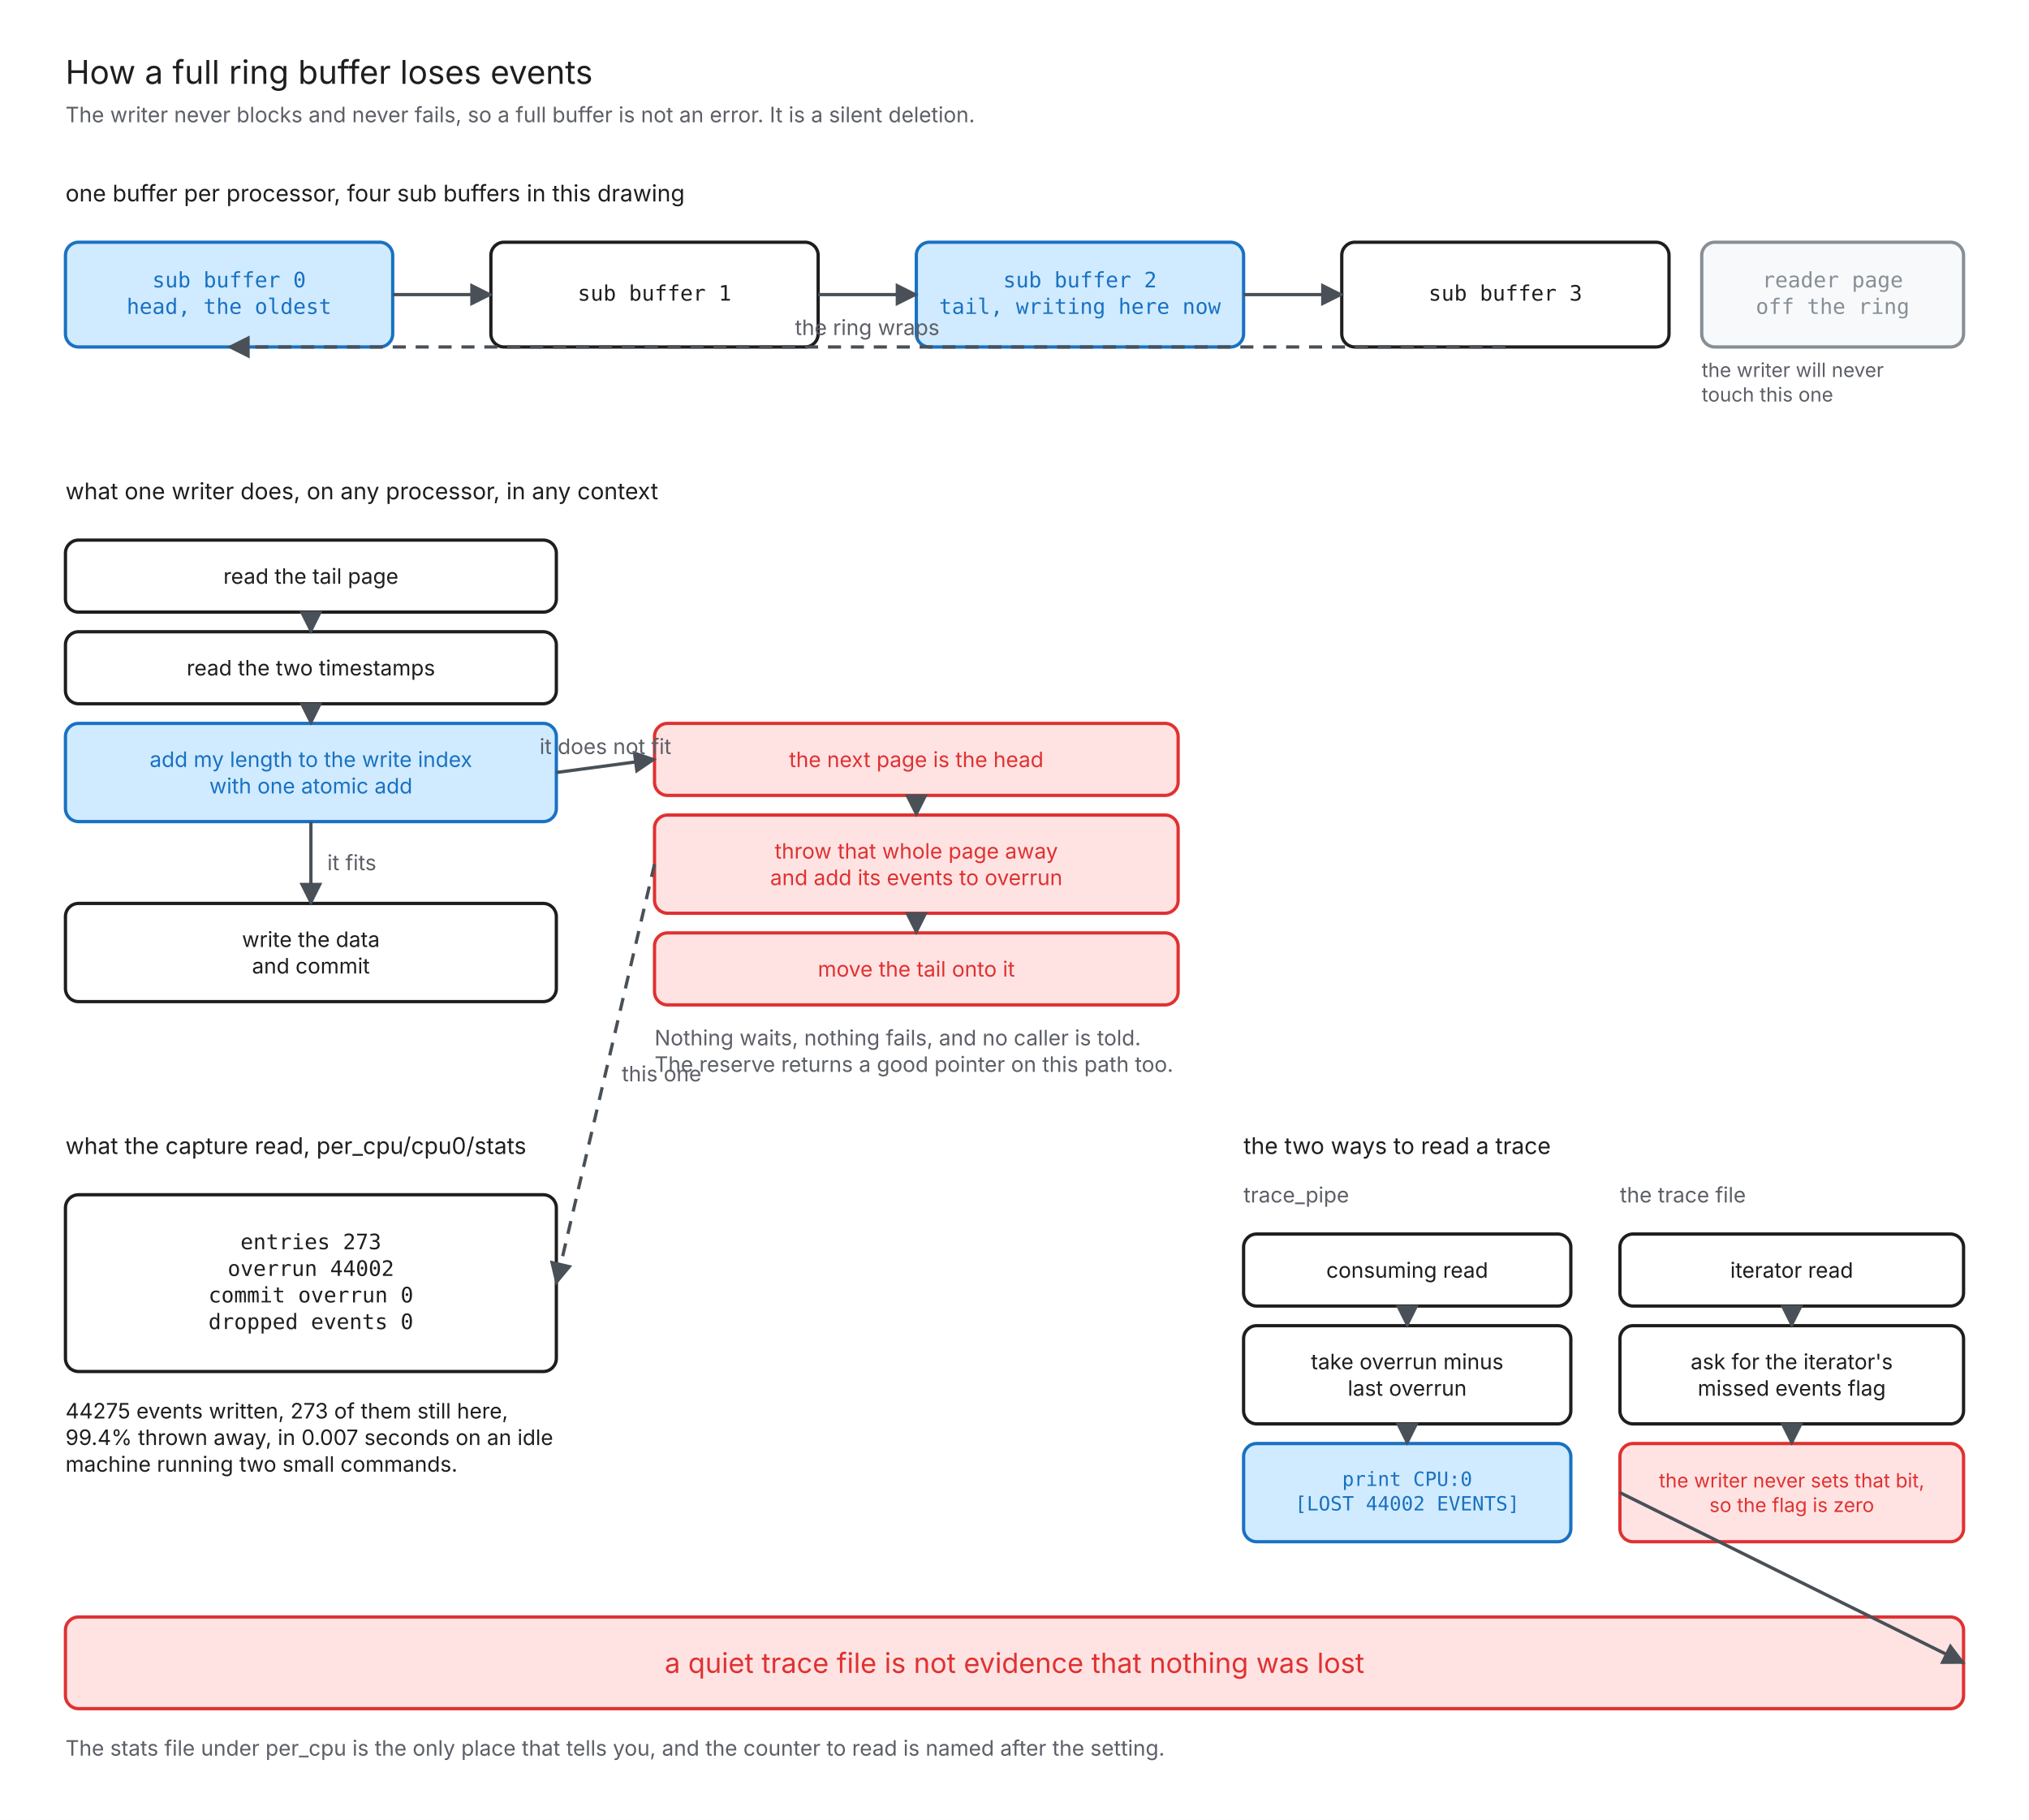
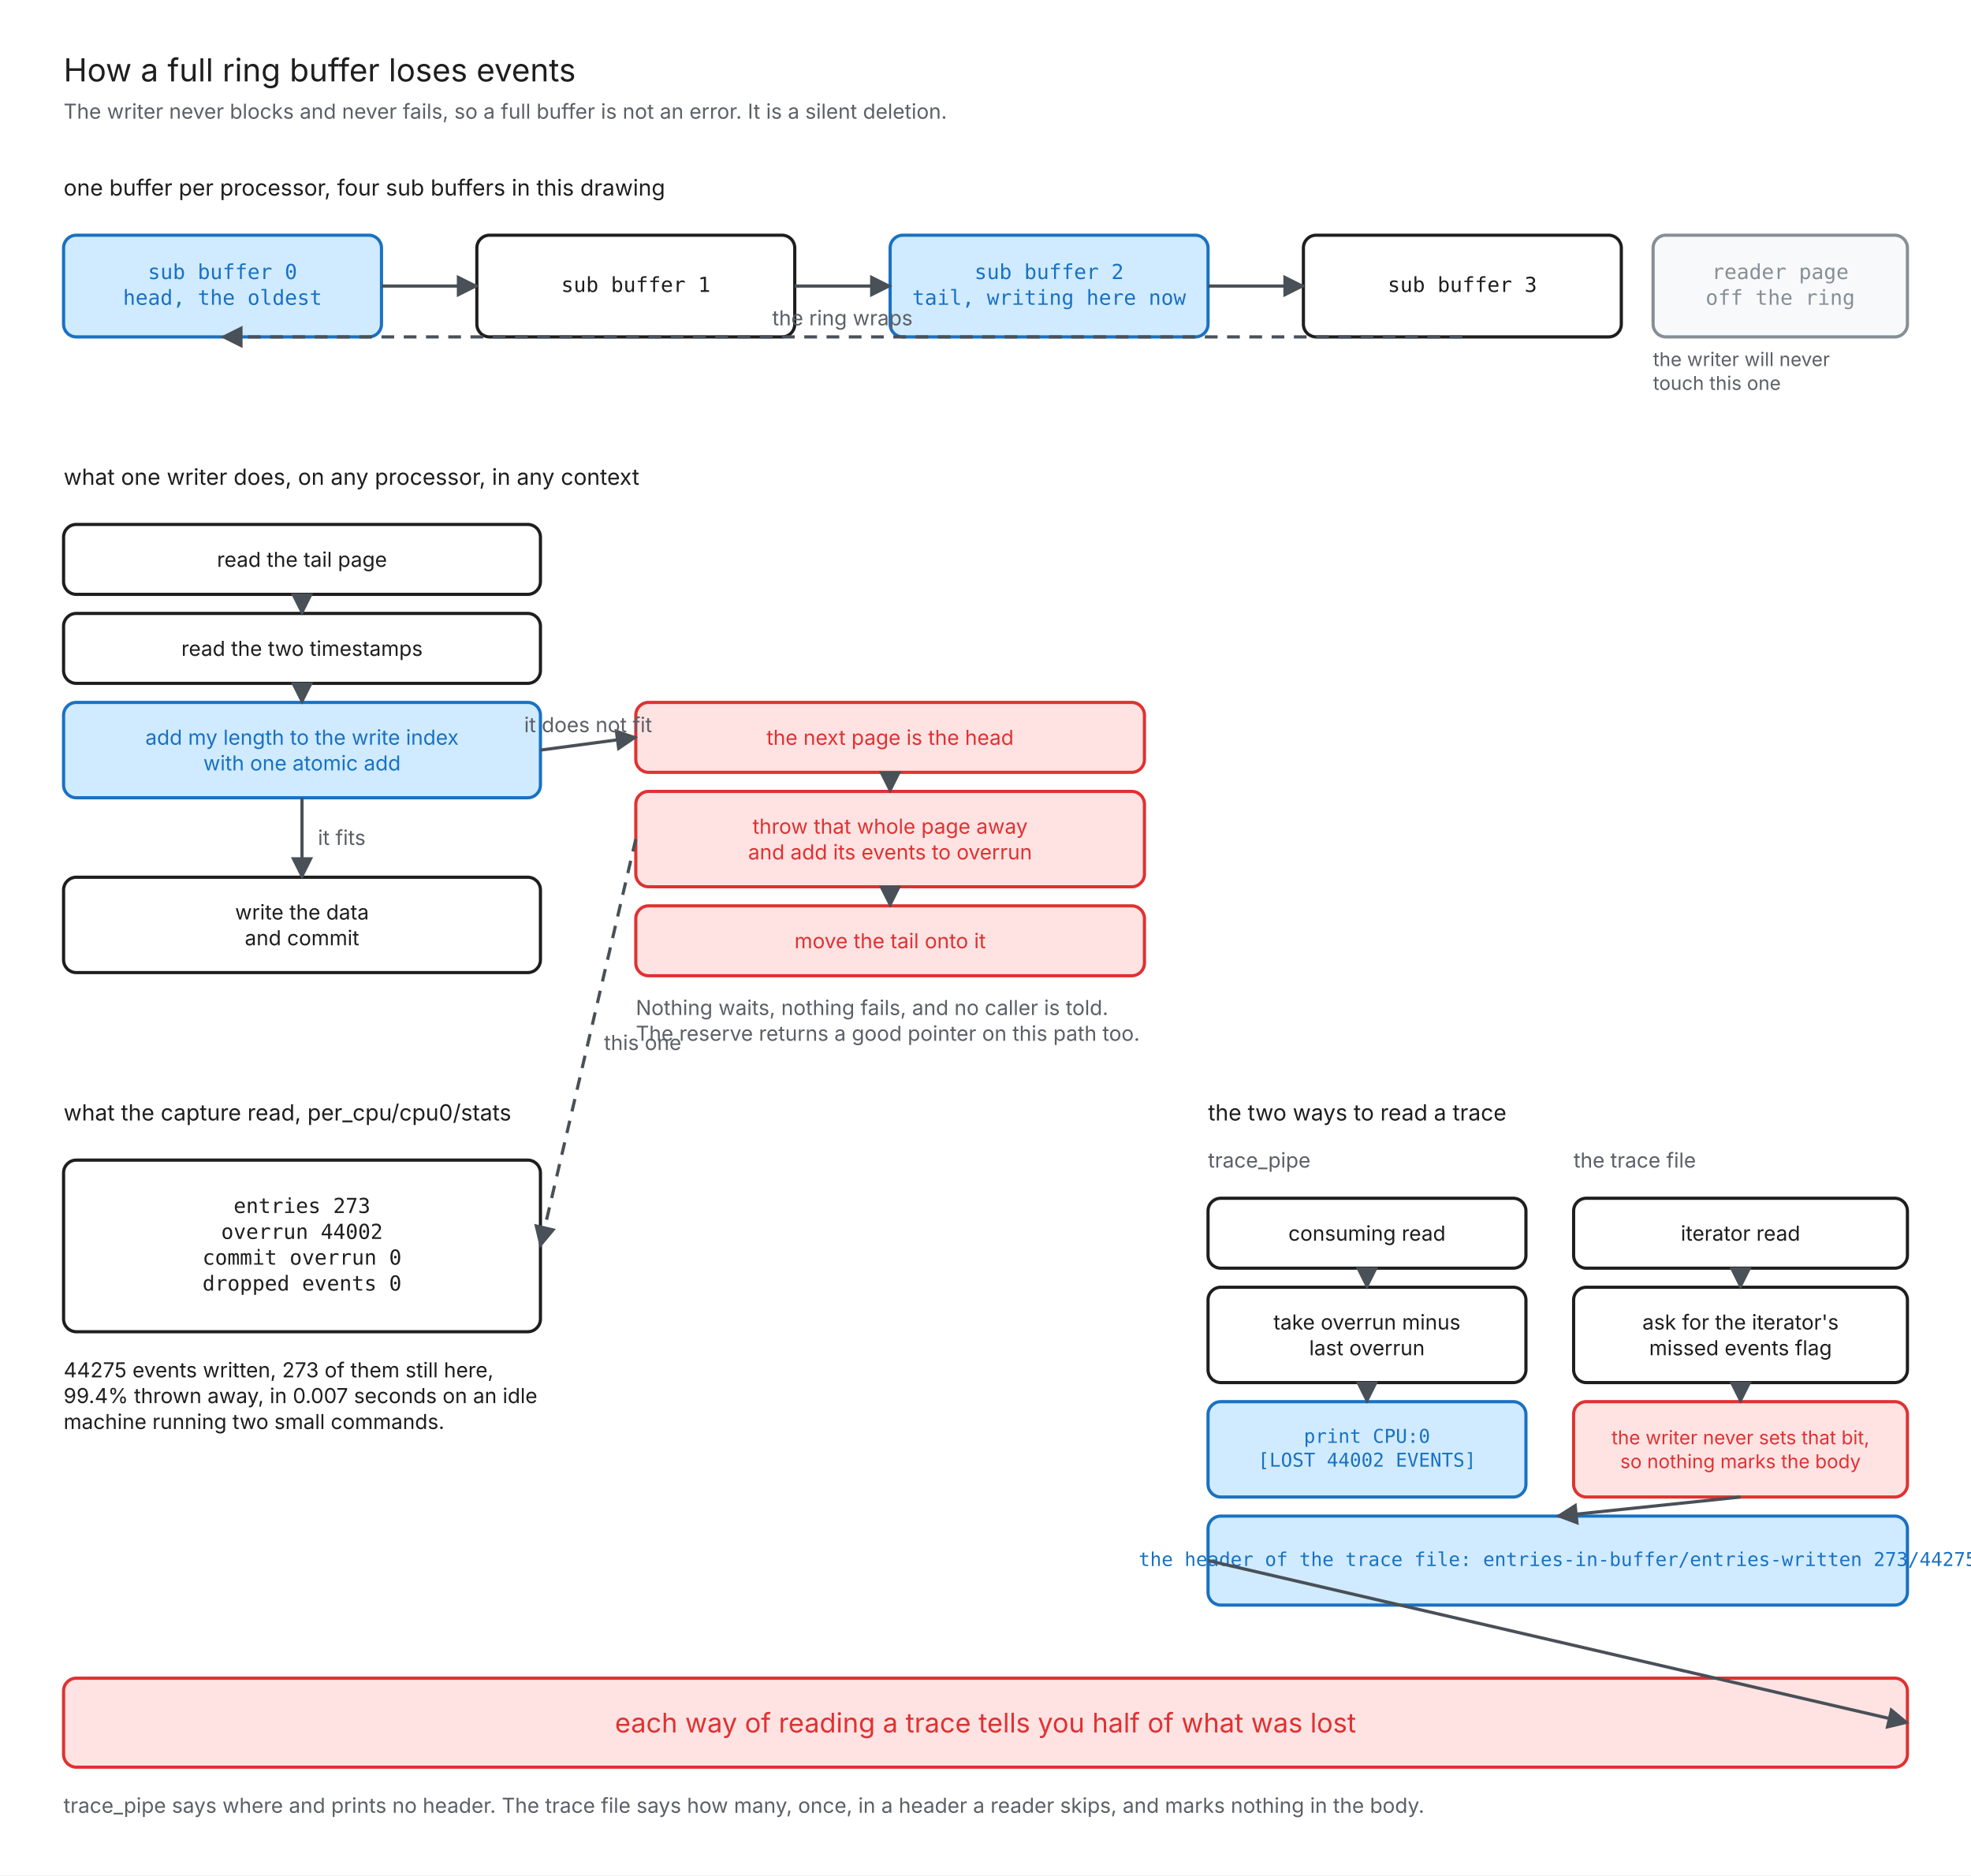
- <svg xmlns="http://www.w3.org/2000/svg" viewBox="0 0 1240 1112" width="1240" height="1112" role="img" aria-label="How a full ring buffer loses events">
+ <svg xmlns="http://www.w3.org/2000/svg" viewBox="0 0 1240 1180" width="1240" height="1180" role="img" aria-label="How a full ring buffer loses events">
  <defs>
    <marker id="head" viewBox="0 0 10 10" refX="9" refY="5" markerWidth="7" markerHeight="7" orient="auto-start-reverse">
      <path d="M 0 0 L 10 5 L 0 10 z" fill="#495057" />
    </marker>
  </defs>
  <rect width="100%" height="100%" fill="#ffffff" />
  <text x="40.0" y="44.0" font-family="Inter, Segoe UI, Helvetica, Arial, sans-serif" font-size="20.0" fill="#1e1e1e" text-anchor="start" dominant-baseline="middle">How a full ring buffer loses events</text>
  <text x="40.0" y="70.0" font-family="Inter, Segoe UI, Helvetica, Arial, sans-serif" font-size="13.0" fill="#5c5f66" text-anchor="start" dominant-baseline="middle">The writer never blocks and never fails, so a full buffer is not an error. It is a silent deletion.</text>
  <text x="40.0" y="118.0" font-family="Inter, Segoe UI, Helvetica, Arial, sans-serif" font-size="14.0" fill="#1e1e1e" text-anchor="start" dominant-baseline="middle">one buffer per processor, four sub buffers in this drawing</text>
  <rect x="40.0" y="148.0" width="200.0" height="64.0" rx="8" fill="#d0ebff" stroke="#1971c2" stroke-width="2" />
  <text x="140.0" y="171.9" font-family="SFMono-Regular, Menlo, Consolas, monospace" font-size="13.0" fill="#1971c2" text-anchor="middle" dominant-baseline="middle">sub buffer 0</text>
  <text x="140.0" y="188.1" font-family="SFMono-Regular, Menlo, Consolas, monospace" font-size="13.0" fill="#1971c2" text-anchor="middle" dominant-baseline="middle">head, the oldest</text>
  <rect x="300.0" y="148.0" width="200.0" height="64.0" rx="8" fill="none" stroke="#1e1e1e" stroke-width="2" />
  <text x="400.0" y="180.0" font-family="SFMono-Regular, Menlo, Consolas, monospace" font-size="13.0" fill="#1e1e1e" text-anchor="middle" dominant-baseline="middle">sub buffer 1</text>
  <rect x="560.0" y="148.0" width="200.0" height="64.0" rx="8" fill="#d0ebff" stroke="#1971c2" stroke-width="2" />
  <text x="660.0" y="171.9" font-family="SFMono-Regular, Menlo, Consolas, monospace" font-size="13.0" fill="#1971c2" text-anchor="middle" dominant-baseline="middle">sub buffer 2</text>
  <text x="660.0" y="188.1" font-family="SFMono-Regular, Menlo, Consolas, monospace" font-size="13.0" fill="#1971c2" text-anchor="middle" dominant-baseline="middle">tail, writing here now</text>
  <rect x="820.0" y="148.0" width="200.0" height="64.0" rx="8" fill="none" stroke="#1e1e1e" stroke-width="2" />
  <text x="920.0" y="180.0" font-family="SFMono-Regular, Menlo, Consolas, monospace" font-size="13.0" fill="#1e1e1e" text-anchor="middle" dominant-baseline="middle">sub buffer 3</text>
  <rect x="1040.0" y="148.0" width="160.0" height="64.0" rx="8" fill="#f8f9fa" stroke="#868e96" stroke-width="2" />
  <text x="1120.0" y="171.9" font-family="SFMono-Regular, Menlo, Consolas, monospace" font-size="13.0" fill="#868e96" text-anchor="middle" dominant-baseline="middle">reader page</text>
  <text x="1120.0" y="188.1" font-family="SFMono-Regular, Menlo, Consolas, monospace" font-size="13.0" fill="#868e96" text-anchor="middle" dominant-baseline="middle">off the ring</text>
  <line x1="240.0" y1="180.0" x2="300.0" y2="180.0" stroke="#495057" stroke-width="2" marker-end="url(#head)" />
  <line x1="500.0" y1="180.0" x2="560.0" y2="180.0" stroke="#495057" stroke-width="2" marker-end="url(#head)" />
  <line x1="760.0" y1="180.0" x2="820.0" y2="180.0" stroke="#495057" stroke-width="2" marker-end="url(#head)" />
  <line x1="920.0" y1="212.0" x2="140.0" y2="212.0" stroke="#495057" stroke-width="2" stroke-dasharray="8 6" marker-end="url(#head)" />
  <text x="530.0" y="200.0" font-family="Inter, Segoe UI, Helvetica, Arial, sans-serif" font-size="13.0" fill="#5c5f66" text-anchor="middle" dominant-baseline="middle">the ring wraps</text>
  <text x="1040.0" y="226.0" font-family="Inter, Segoe UI, Helvetica, Arial, sans-serif" font-size="12.0" fill="#5c5f66" text-anchor="start" dominant-baseline="middle">the writer will never</text>
  <text x="1040.0" y="241.0" font-family="Inter, Segoe UI, Helvetica, Arial, sans-serif" font-size="12.0" fill="#5c5f66" text-anchor="start" dominant-baseline="middle">touch this one</text>
  <text x="40.0" y="300.0" font-family="Inter, Segoe UI, Helvetica, Arial, sans-serif" font-size="14.0" fill="#1e1e1e" text-anchor="start" dominant-baseline="middle">what one writer does, on any processor, in any context</text>
  <rect x="40.0" y="330.0" width="300.0" height="44.0" rx="8" fill="none" stroke="#1e1e1e" stroke-width="2" />
  <text x="190.0" y="352.0" font-family="Inter, Segoe UI, Helvetica, Arial, sans-serif" font-size="13.0" fill="#1e1e1e" text-anchor="middle" dominant-baseline="middle">read the tail page</text>
  <rect x="40.0" y="386.0" width="300.0" height="44.0" rx="8" fill="none" stroke="#1e1e1e" stroke-width="2" />
  <text x="190.0" y="408.0" font-family="Inter, Segoe UI, Helvetica, Arial, sans-serif" font-size="13.0" fill="#1e1e1e" text-anchor="middle" dominant-baseline="middle">read the two timestamps</text>
  <rect x="40.0" y="442.0" width="300.0" height="60.0" rx="8" fill="#d0ebff" stroke="#1971c2" stroke-width="2" />
  <text x="190.0" y="463.9" font-family="Inter, Segoe UI, Helvetica, Arial, sans-serif" font-size="13.0" fill="#1971c2" text-anchor="middle" dominant-baseline="middle">add my length to the write index</text>
  <text x="190.0" y="480.1" font-family="Inter, Segoe UI, Helvetica, Arial, sans-serif" font-size="13.0" fill="#1971c2" text-anchor="middle" dominant-baseline="middle">with one atomic add</text>
  <line x1="190.0" y1="374.0" x2="190.0" y2="386.0" stroke="#495057" stroke-width="2" marker-end="url(#head)" />
  <line x1="190.0" y1="430.0" x2="190.0" y2="442.0" stroke="#495057" stroke-width="2" marker-end="url(#head)" />
  <rect x="40.0" y="552.0" width="300.0" height="60.0" rx="8" fill="none" stroke="#1e1e1e" stroke-width="2" />
  <text x="190.0" y="573.9" font-family="Inter, Segoe UI, Helvetica, Arial, sans-serif" font-size="13.0" fill="#1e1e1e" text-anchor="middle" dominant-baseline="middle">write the data</text>
  <text x="190.0" y="590.1" font-family="Inter, Segoe UI, Helvetica, Arial, sans-serif" font-size="13.0" fill="#1e1e1e" text-anchor="middle" dominant-baseline="middle">and commit</text>
  <line x1="190.0" y1="502.0" x2="190.0" y2="552.0" stroke="#495057" stroke-width="2" marker-end="url(#head)" />
  <text x="200.0" y="527.0" font-family="Inter, Segoe UI, Helvetica, Arial, sans-serif" font-size="13.0" fill="#5c5f66" text-anchor="start" dominant-baseline="middle">it fits</text>
  <rect x="400.0" y="442.0" width="320.0" height="44.0" rx="8" fill="#ffe3e3" stroke="#e03131" stroke-width="2" />
  <text x="560.0" y="464.0" font-family="Inter, Segoe UI, Helvetica, Arial, sans-serif" font-size="13.0" fill="#e03131" text-anchor="middle" dominant-baseline="middle">the next page is the head</text>
  <rect x="400.0" y="498.0" width="320.0" height="60.0" rx="8" fill="#ffe3e3" stroke="#e03131" stroke-width="2" />
  <text x="560.0" y="519.9" font-family="Inter, Segoe UI, Helvetica, Arial, sans-serif" font-size="13.0" fill="#e03131" text-anchor="middle" dominant-baseline="middle">throw that whole page away</text>
  <text x="560.0" y="536.1" font-family="Inter, Segoe UI, Helvetica, Arial, sans-serif" font-size="13.0" fill="#e03131" text-anchor="middle" dominant-baseline="middle">and add its events to overrun</text>
  <rect x="400.0" y="570.0" width="320.0" height="44.0" rx="8" fill="#ffe3e3" stroke="#e03131" stroke-width="2" />
  <text x="560.0" y="592.0" font-family="Inter, Segoe UI, Helvetica, Arial, sans-serif" font-size="13.0" fill="#e03131" text-anchor="middle" dominant-baseline="middle">move the tail onto it</text>
  <line x1="340.0" y1="472.0" x2="400.0" y2="464.0" stroke="#495057" stroke-width="2" marker-end="url(#head)" />
  <text x="370.0" y="456.0" font-family="Inter, Segoe UI, Helvetica, Arial, sans-serif" font-size="13.0" fill="#5c5f66" text-anchor="middle" dominant-baseline="middle">it does not fit</text>
  <line x1="560.0" y1="486.0" x2="560.0" y2="498.0" stroke="#495057" stroke-width="2" marker-end="url(#head)" />
  <line x1="560.0" y1="558.0" x2="560.0" y2="570.0" stroke="#495057" stroke-width="2" marker-end="url(#head)" />
  <text x="400.0" y="634.0" font-family="Inter, Segoe UI, Helvetica, Arial, sans-serif" font-size="13.0" fill="#5c5f66" text-anchor="start" dominant-baseline="middle">Nothing waits, nothing fails, and no caller is told.</text>
  <text x="400.0" y="650.2" font-family="Inter, Segoe UI, Helvetica, Arial, sans-serif" font-size="13.0" fill="#5c5f66" text-anchor="start" dominant-baseline="middle">The reserve returns a good pointer on this path too.</text>
  <text x="40.0" y="700.0" font-family="Inter, Segoe UI, Helvetica, Arial, sans-serif" font-size="14.0" fill="#1e1e1e" text-anchor="start" dominant-baseline="middle">what the capture read, per_cpu/cpu0/stats</text>
  <rect x="40.0" y="730.0" width="300.0" height="108.0" rx="8" fill="none" stroke="#1e1e1e" stroke-width="2" />
  <text x="190.0" y="759.6" font-family="SFMono-Regular, Menlo, Consolas, monospace" font-size="13.0" fill="#1e1e1e" text-anchor="middle" dominant-baseline="middle">entries          273</text>
  <text x="190.0" y="775.9" font-family="SFMono-Regular, Menlo, Consolas, monospace" font-size="13.0" fill="#1e1e1e" text-anchor="middle" dominant-baseline="middle">overrun        44002</text>
  <text x="190.0" y="792.1" font-family="SFMono-Regular, Menlo, Consolas, monospace" font-size="13.0" fill="#1e1e1e" text-anchor="middle" dominant-baseline="middle">commit overrun     0</text>
  <text x="190.0" y="808.4" font-family="SFMono-Regular, Menlo, Consolas, monospace" font-size="13.0" fill="#1e1e1e" text-anchor="middle" dominant-baseline="middle">dropped events     0</text>
  <line x1="400.0" y1="528.0" x2="340.0" y2="784.0" stroke="#495057" stroke-width="2" stroke-dasharray="8 6" marker-end="url(#head)" />
  <text x="380.0" y="656.0" font-family="Inter, Segoe UI, Helvetica, Arial, sans-serif" font-size="13.0" fill="#5c5f66" text-anchor="start" dominant-baseline="middle">this one</text>
  <text x="40.0" y="862.0" font-family="Inter, Segoe UI, Helvetica, Arial, sans-serif" font-size="13.0" fill="#1e1e1e" text-anchor="start" dominant-baseline="middle">44275 events written, 273 of them still here,</text>
  <text x="40.0" y="878.2" font-family="Inter, Segoe UI, Helvetica, Arial, sans-serif" font-size="13.0" fill="#1e1e1e" text-anchor="start" dominant-baseline="middle">99.4% thrown away, in 0.007 seconds on an idle</text>
  <text x="40.0" y="894.5" font-family="Inter, Segoe UI, Helvetica, Arial, sans-serif" font-size="13.0" fill="#1e1e1e" text-anchor="start" dominant-baseline="middle">machine running two small commands.</text>
  <text x="760.0" y="700.0" font-family="Inter, Segoe UI, Helvetica, Arial, sans-serif" font-size="14.0" fill="#1e1e1e" text-anchor="start" dominant-baseline="middle">the two ways to read a trace</text>
  <text x="760.0" y="730.0" font-family="Inter, Segoe UI, Helvetica, Arial, sans-serif" font-size="13.0" fill="#5c5f66" text-anchor="start" dominant-baseline="middle">trace_pipe</text>
  <text x="990.0" y="730.0" font-family="Inter, Segoe UI, Helvetica, Arial, sans-serif" font-size="13.0" fill="#5c5f66" text-anchor="start" dominant-baseline="middle">the trace file</text>
  <rect x="760.0" y="754.0" width="200.0" height="44.0" rx="8" fill="none" stroke="#1e1e1e" stroke-width="2" />
  <text x="860.0" y="776.0" font-family="Inter, Segoe UI, Helvetica, Arial, sans-serif" font-size="13.0" fill="#1e1e1e" text-anchor="middle" dominant-baseline="middle">consuming read</text>
  <rect x="760.0" y="810.0" width="200.0" height="60.0" rx="8" fill="none" stroke="#1e1e1e" stroke-width="2" />
  <text x="860.0" y="831.9" font-family="Inter, Segoe UI, Helvetica, Arial, sans-serif" font-size="13.0" fill="#1e1e1e" text-anchor="middle" dominant-baseline="middle">take overrun minus</text>
  <text x="860.0" y="848.1" font-family="Inter, Segoe UI, Helvetica, Arial, sans-serif" font-size="13.0" fill="#1e1e1e" text-anchor="middle" dominant-baseline="middle">last overrun</text>
  <rect x="760.0" y="882.0" width="200.0" height="60.0" rx="8" fill="#d0ebff" stroke="#1971c2" stroke-width="2" />
  <text x="860.0" y="904.5" font-family="SFMono-Regular, Menlo, Consolas, monospace" font-size="12.0" fill="#1971c2" text-anchor="middle" dominant-baseline="middle">print CPU:0</text>
  <text x="860.0" y="919.5" font-family="SFMono-Regular, Menlo, Consolas, monospace" font-size="12.0" fill="#1971c2" text-anchor="middle" dominant-baseline="middle">[LOST 44002 EVENTS]</text>
  <rect x="990.0" y="754.0" width="210.0" height="44.0" rx="8" fill="none" stroke="#1e1e1e" stroke-width="2" />
  <text x="1095.0" y="776.0" font-family="Inter, Segoe UI, Helvetica, Arial, sans-serif" font-size="13.0" fill="#1e1e1e" text-anchor="middle" dominant-baseline="middle">iterator read</text>
  <rect x="990.0" y="810.0" width="210.0" height="60.0" rx="8" fill="none" stroke="#1e1e1e" stroke-width="2" />
  <text x="1095.0" y="831.9" font-family="Inter, Segoe UI, Helvetica, Arial, sans-serif" font-size="13.0" fill="#1e1e1e" text-anchor="middle" dominant-baseline="middle">ask for the iterator's</text>
  <text x="1095.0" y="848.1" font-family="Inter, Segoe UI, Helvetica, Arial, sans-serif" font-size="13.0" fill="#1e1e1e" text-anchor="middle" dominant-baseline="middle">missed events flag</text>
  <rect x="990.0" y="882.0" width="210.0" height="60.0" rx="8" fill="#ffe3e3" stroke="#e03131" stroke-width="2" />
  <text x="1095.0" y="904.5" font-family="Inter, Segoe UI, Helvetica, Arial, sans-serif" font-size="12.0" fill="#e03131" text-anchor="middle" dominant-baseline="middle">the writer never sets that bit,</text>
-   <text x="1095.0" y="919.5" font-family="Inter, Segoe UI, Helvetica, Arial, sans-serif" font-size="12.0" fill="#e03131" text-anchor="middle" dominant-baseline="middle">so the flag is zero</text>
+   <text x="1095.0" y="919.5" font-family="Inter, Segoe UI, Helvetica, Arial, sans-serif" font-size="12.0" fill="#e03131" text-anchor="middle" dominant-baseline="middle">so nothing marks the body</text>
  <line x1="860.0" y1="798.0" x2="860.0" y2="810.0" stroke="#495057" stroke-width="2" marker-end="url(#head)" />
  <line x1="860.0" y1="870.0" x2="860.0" y2="882.0" stroke="#495057" stroke-width="2" marker-end="url(#head)" />
  <line x1="1095.0" y1="798.0" x2="1095.0" y2="810.0" stroke="#495057" stroke-width="2" marker-end="url(#head)" />
  <line x1="1095.0" y1="870.0" x2="1095.0" y2="882.0" stroke="#495057" stroke-width="2" marker-end="url(#head)" />
-   <rect x="40.0" y="988.0" width="1160.0" height="56.0" rx="8" fill="#ffe3e3" stroke="#e03131" stroke-width="2" />
-   <text x="620.0" y="1016.0" font-family="Inter, Segoe UI, Helvetica, Arial, sans-serif" font-size="17.0" fill="#e03131" text-anchor="middle" dominant-baseline="middle">a quiet trace file is not evidence that nothing was lost</text>
-   <line x1="990.0" y1="912.0" x2="1200.0" y2="1016.0" stroke="#495057" stroke-width="2" marker-end="url(#head)" />
-   <text x="40.0" y="1068.0" font-family="Inter, Segoe UI, Helvetica, Arial, sans-serif" font-size="13.0" fill="#5c5f66" text-anchor="start" dominant-baseline="middle">The stats file under per_cpu is the only place that tells you, and the counter to read is named after the setting.</text>
+   <rect x="760.0" y="954.0" width="440.0" height="56.0" rx="8" fill="#d0ebff" stroke="#1971c2" stroke-width="2" />
+   <text x="980.0" y="982.0" font-family="SFMono-Regular, Menlo, Consolas, monospace" font-size="12.0" fill="#1971c2" text-anchor="middle" dominant-baseline="middle">the header of the trace file: entries-in-buffer/entries-written 273/44275</text>
+   <line x1="1095.0" y1="942.0" x2="980.0" y2="954.0" stroke="#495057" stroke-width="2" marker-end="url(#head)" />
+   <rect x="40.0" y="1056.0" width="1160.0" height="56.0" rx="8" fill="#ffe3e3" stroke="#e03131" stroke-width="2" />
+   <text x="620.0" y="1084.0" font-family="Inter, Segoe UI, Helvetica, Arial, sans-serif" font-size="17.0" fill="#e03131" text-anchor="middle" dominant-baseline="middle">each way of reading a trace tells you half of what was lost</text>
+   <line x1="760.0" y1="982.0" x2="1200.0" y2="1084.0" stroke="#495057" stroke-width="2" marker-end="url(#head)" />
+   <text x="40.0" y="1136.0" font-family="Inter, Segoe UI, Helvetica, Arial, sans-serif" font-size="13.0" fill="#5c5f66" text-anchor="start" dominant-baseline="middle">trace_pipe says where and prints no header. The trace file says how many, once, in a header a reader skips, and marks nothing in the body.</text>
</svg>
